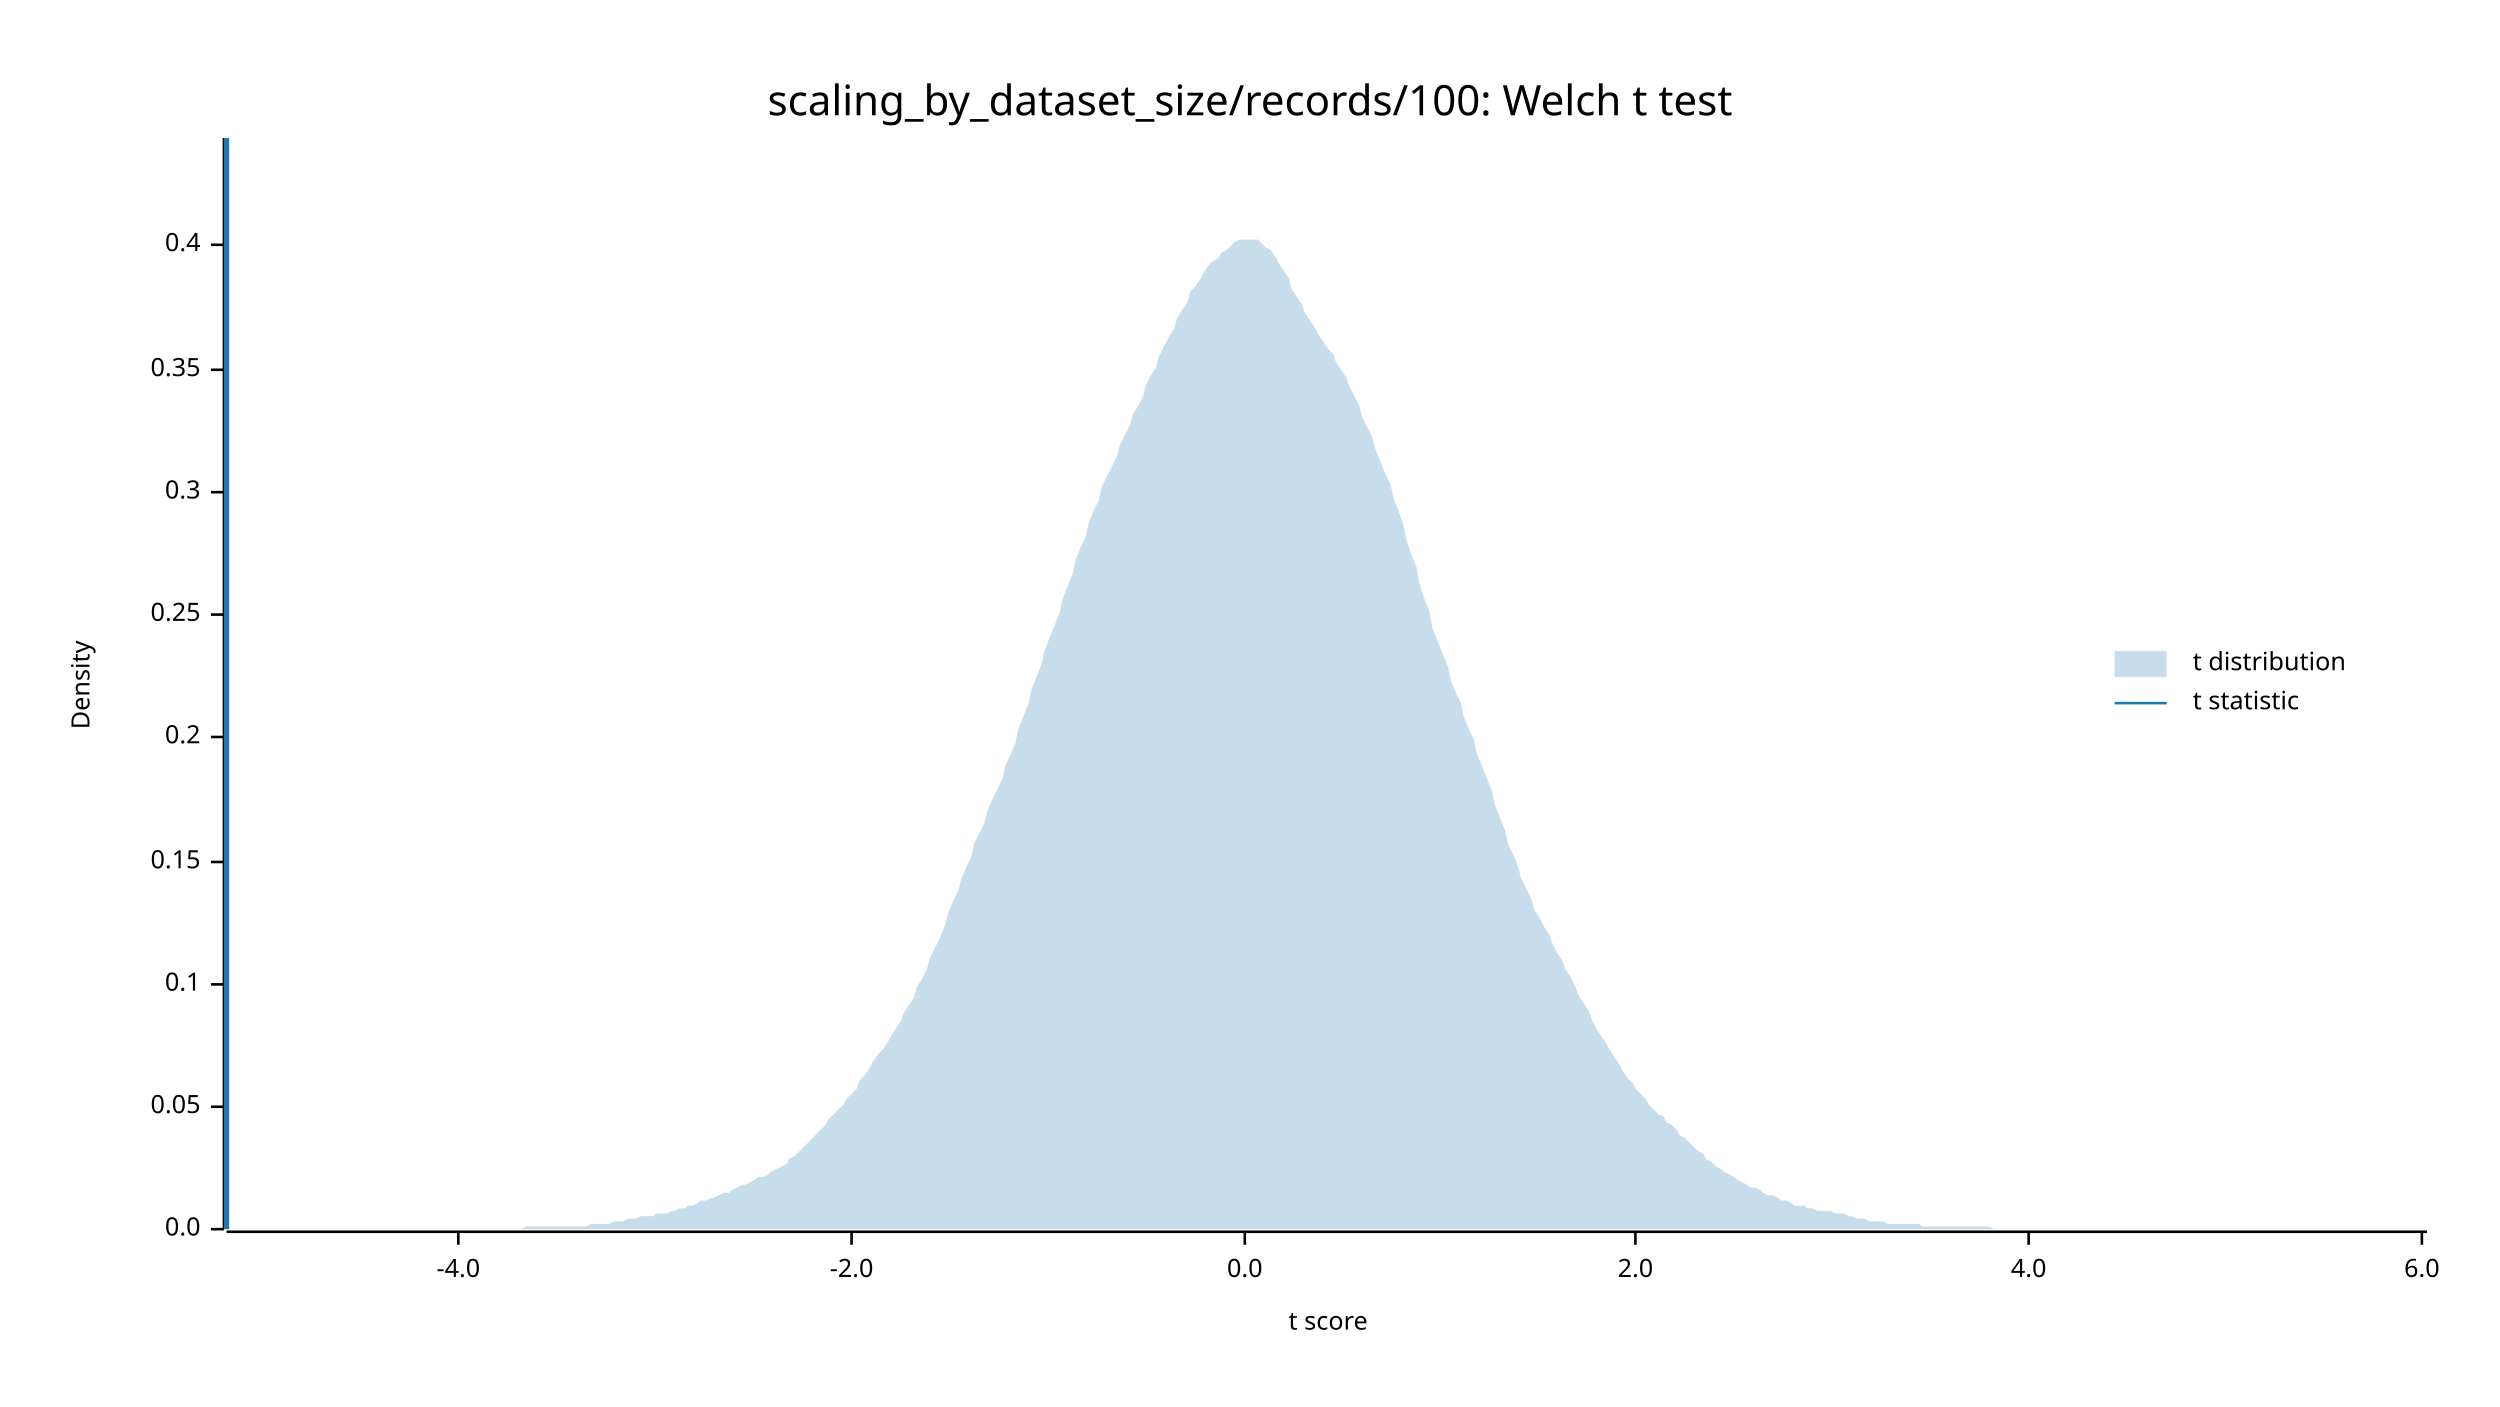
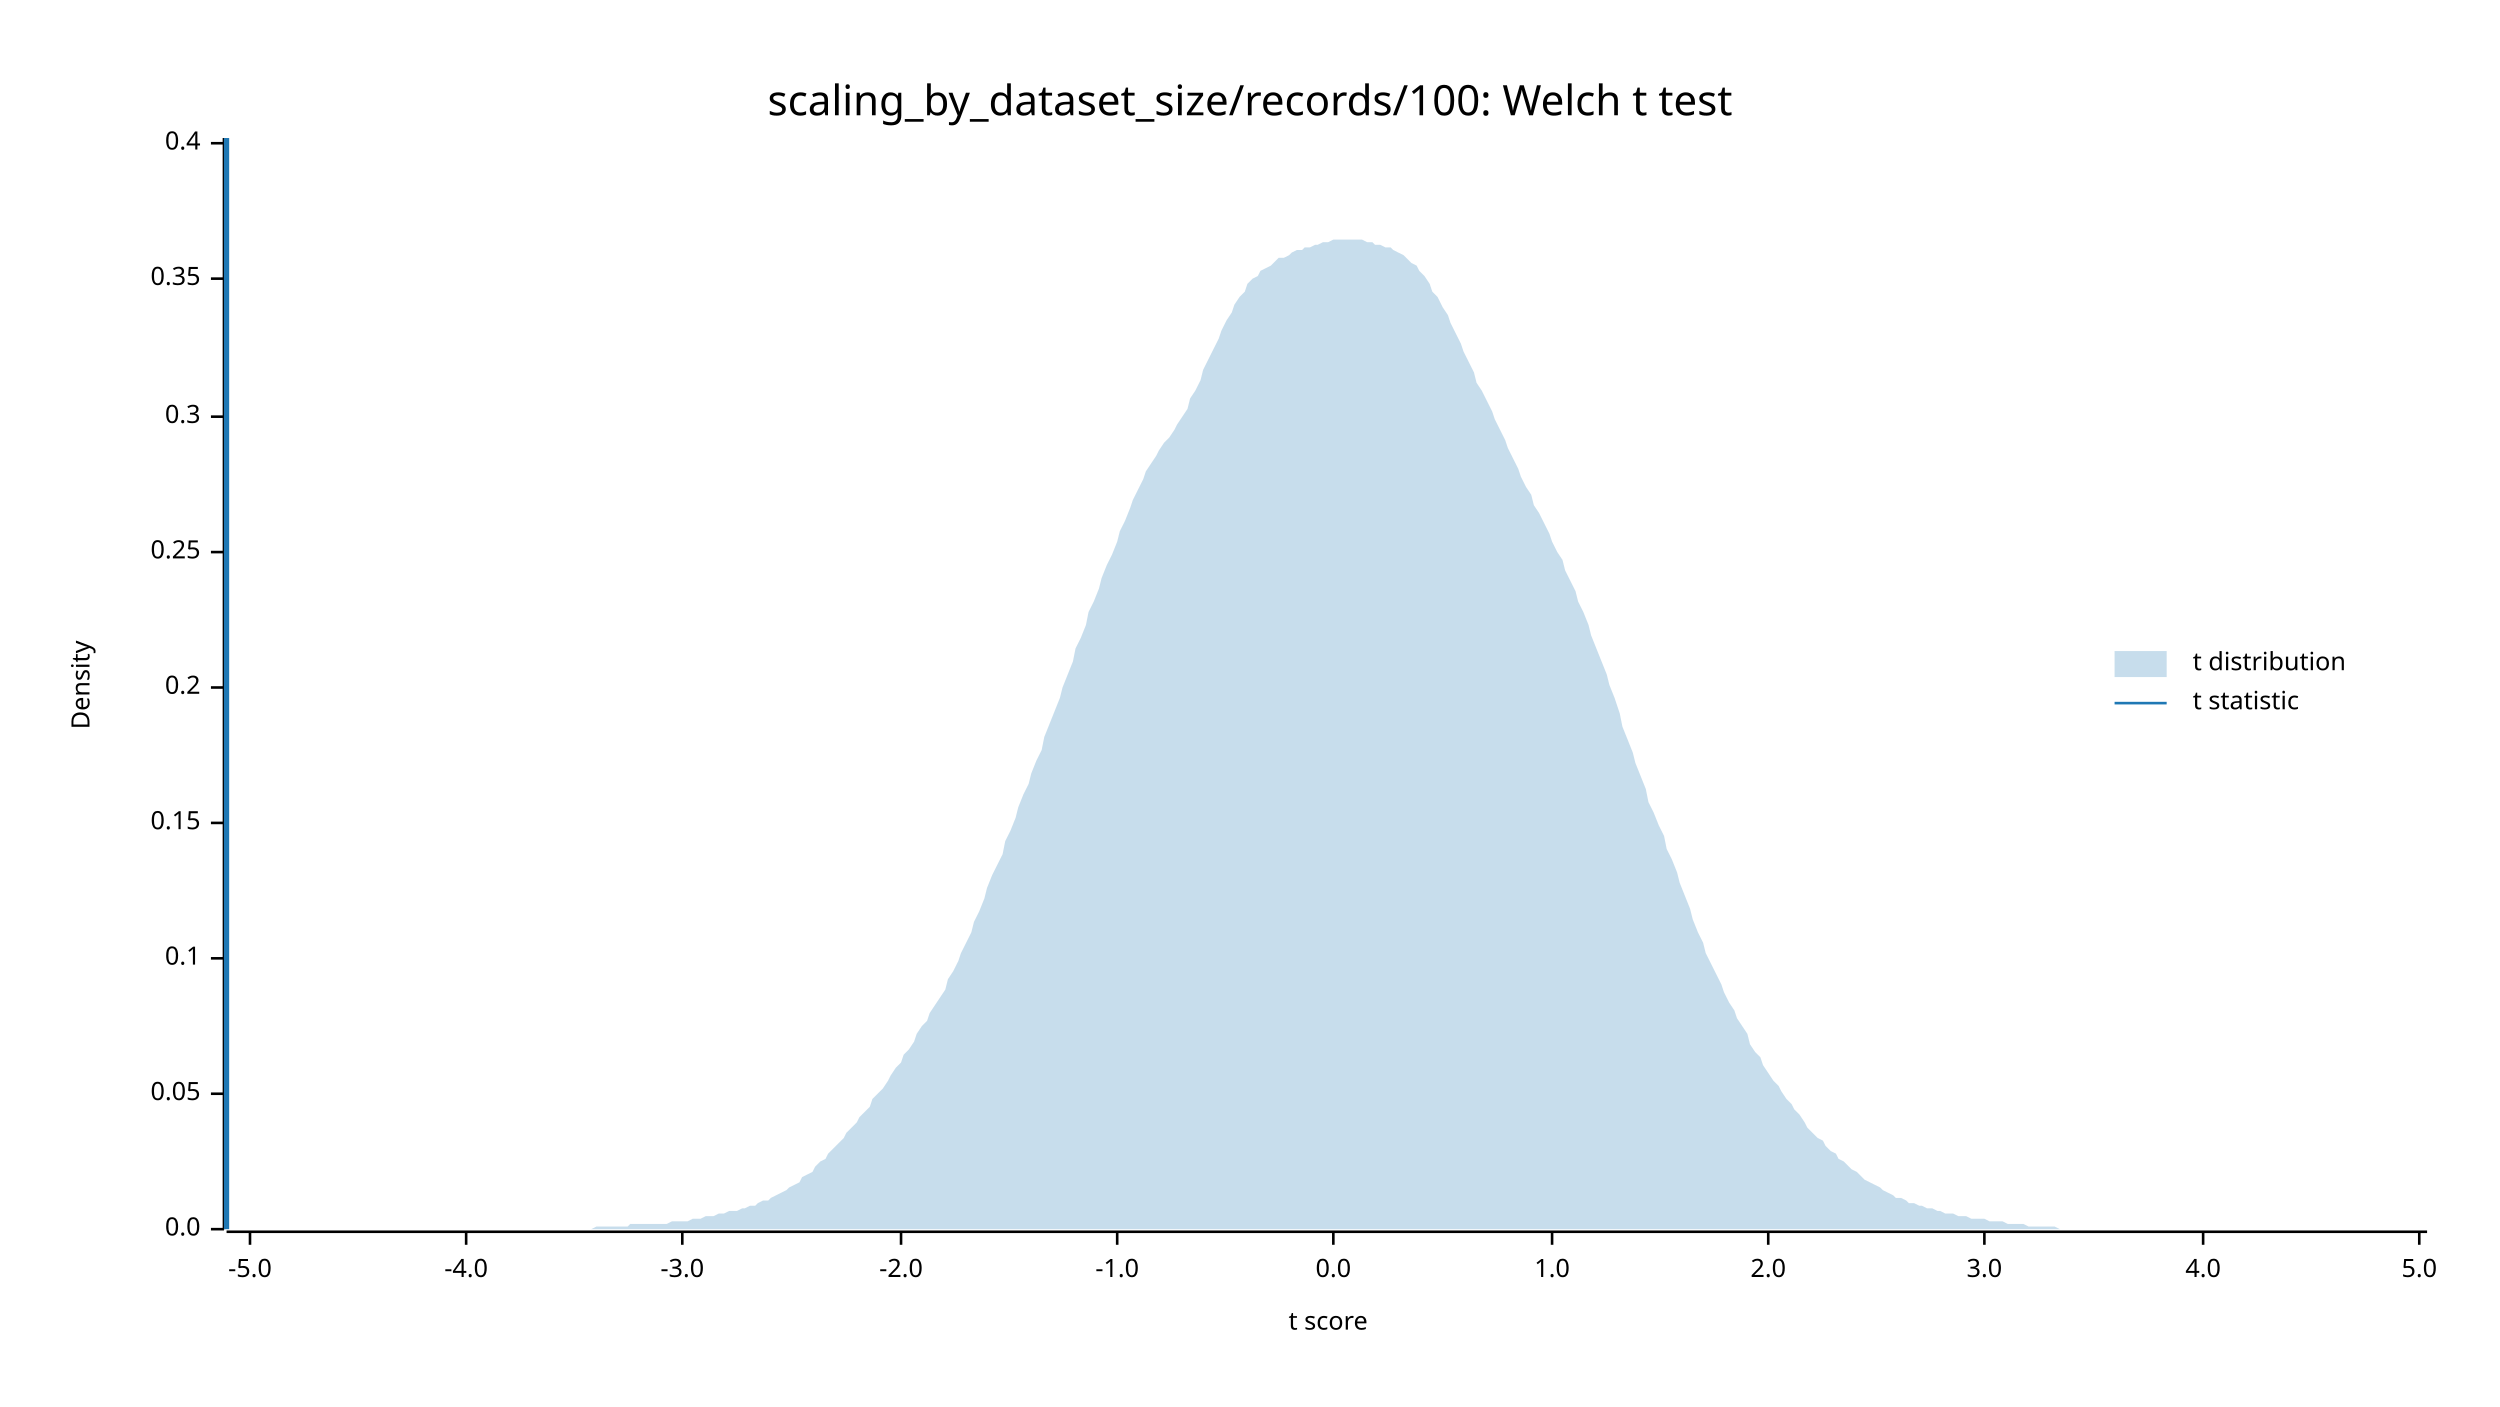
<svg xmlns="http://www.w3.org/2000/svg" width="960" height="540" viewBox="0 0 960 540">
  <text x="480" y="32" dy="0.76em" text-anchor="middle" font-family="sans-serif" font-size="16.129" opacity="1" fill="#000000">
scaling_by_dataset_size/records/100: Welch t test
</text>
  <text x="27" y="263" dy="0.76em" text-anchor="middle" font-family="sans-serif" font-size="9.677" opacity="1" fill="#000000" transform="rotate(270, 27, 263)">
Density
</text>
  <text x="510" y="513" dy="-0.5ex" text-anchor="middle" font-family="sans-serif" font-size="9.677" opacity="1" fill="#000000">
t score
</text>
  <polyline fill="none" opacity="1" stroke="#000000" stroke-width="1" points="86,53 86,472 " />
  <text x="77" y="472" dy="0.5ex" text-anchor="end" font-family="sans-serif" font-size="9.677" opacity="1" fill="#000000">
0.0
</text>
  <polyline fill="none" opacity="1" stroke="#000000" stroke-width="1" points="81,472 86,472 " />
-   <text x="77" y="425" dy="0.5ex" text-anchor="end" font-family="sans-serif" font-size="9.677" opacity="1" fill="#000000">
+   <text x="77" y="420" dy="0.5ex" text-anchor="end" font-family="sans-serif" font-size="9.677" opacity="1" fill="#000000">
0.05
</text>
-   <polyline fill="none" opacity="1" stroke="#000000" stroke-width="1" points="81,425 86,425 " />
-   <text x="77" y="378" dy="0.5ex" text-anchor="end" font-family="sans-serif" font-size="9.677" opacity="1" fill="#000000">
+   <polyline fill="none" opacity="1" stroke="#000000" stroke-width="1" points="81,420 86,420 " />
+   <text x="77" y="368" dy="0.5ex" text-anchor="end" font-family="sans-serif" font-size="9.677" opacity="1" fill="#000000">
0.1
</text>
-   <polyline fill="none" opacity="1" stroke="#000000" stroke-width="1" points="81,378 86,378 " />
-   <text x="77" y="331" dy="0.5ex" text-anchor="end" font-family="sans-serif" font-size="9.677" opacity="1" fill="#000000">
+   <polyline fill="none" opacity="1" stroke="#000000" stroke-width="1" points="81,368 86,368 " />
+   <text x="77" y="316" dy="0.5ex" text-anchor="end" font-family="sans-serif" font-size="9.677" opacity="1" fill="#000000">
0.15
</text>
-   <polyline fill="none" opacity="1" stroke="#000000" stroke-width="1" points="81,331 86,331 " />
-   <text x="77" y="283" dy="0.5ex" text-anchor="end" font-family="sans-serif" font-size="9.677" opacity="1" fill="#000000">
+   <polyline fill="none" opacity="1" stroke="#000000" stroke-width="1" points="81,316 86,316 " />
+   <text x="77" y="264" dy="0.5ex" text-anchor="end" font-family="sans-serif" font-size="9.677" opacity="1" fill="#000000">
0.2
</text>
-   <polyline fill="none" opacity="1" stroke="#000000" stroke-width="1" points="81,283 86,283 " />
-   <text x="77" y="236" dy="0.5ex" text-anchor="end" font-family="sans-serif" font-size="9.677" opacity="1" fill="#000000">
+   <polyline fill="none" opacity="1" stroke="#000000" stroke-width="1" points="81,264 86,264 " />
+   <text x="77" y="212" dy="0.5ex" text-anchor="end" font-family="sans-serif" font-size="9.677" opacity="1" fill="#000000">
0.25
</text>
-   <polyline fill="none" opacity="1" stroke="#000000" stroke-width="1" points="81,236 86,236 " />
-   <text x="77" y="189" dy="0.5ex" text-anchor="end" font-family="sans-serif" font-size="9.677" opacity="1" fill="#000000">
+   <polyline fill="none" opacity="1" stroke="#000000" stroke-width="1" points="81,212 86,212 " />
+   <text x="77" y="160" dy="0.5ex" text-anchor="end" font-family="sans-serif" font-size="9.677" opacity="1" fill="#000000">
0.3
</text>
-   <polyline fill="none" opacity="1" stroke="#000000" stroke-width="1" points="81,189 86,189 " />
-   <text x="77" y="142" dy="0.5ex" text-anchor="end" font-family="sans-serif" font-size="9.677" opacity="1" fill="#000000">
+   <polyline fill="none" opacity="1" stroke="#000000" stroke-width="1" points="81,160 86,160 " />
+   <text x="77" y="107" dy="0.5ex" text-anchor="end" font-family="sans-serif" font-size="9.677" opacity="1" fill="#000000">
0.35
</text>
-   <polyline fill="none" opacity="1" stroke="#000000" stroke-width="1" points="81,142 86,142 " />
-   <text x="77" y="94" dy="0.5ex" text-anchor="end" font-family="sans-serif" font-size="9.677" opacity="1" fill="#000000">
+   <polyline fill="none" opacity="1" stroke="#000000" stroke-width="1" points="81,107 86,107 " />
+   <text x="77" y="55" dy="0.5ex" text-anchor="end" font-family="sans-serif" font-size="9.677" opacity="1" fill="#000000">
0.4
</text>
-   <polyline fill="none" opacity="1" stroke="#000000" stroke-width="1" points="81,94 86,94 " />
+   <polyline fill="none" opacity="1" stroke="#000000" stroke-width="1" points="81,55 86,55 " />
  <polyline fill="none" opacity="1" stroke="#000000" stroke-width="1" points="87,473 932,473 " />
-   <text x="176" y="483" dy="0.76em" text-anchor="middle" font-family="sans-serif" font-size="9.677" opacity="1" fill="#000000">
+   <text x="96" y="483" dy="0.76em" text-anchor="middle" font-family="sans-serif" font-size="9.677" opacity="1" fill="#000000">
+ -5.0
+ </text>
+   <polyline fill="none" opacity="1" stroke="#000000" stroke-width="1" points="96,473 96,478 " />
+   <text x="179" y="483" dy="0.76em" text-anchor="middle" font-family="sans-serif" font-size="9.677" opacity="1" fill="#000000">
-4.0
</text>
-   <polyline fill="none" opacity="1" stroke="#000000" stroke-width="1" points="176,473 176,478 " />
-   <text x="327" y="483" dy="0.76em" text-anchor="middle" font-family="sans-serif" font-size="9.677" opacity="1" fill="#000000">
+   <polyline fill="none" opacity="1" stroke="#000000" stroke-width="1" points="179,473 179,478 " />
+   <text x="262" y="483" dy="0.76em" text-anchor="middle" font-family="sans-serif" font-size="9.677" opacity="1" fill="#000000">
+ -3.0
+ </text>
+   <polyline fill="none" opacity="1" stroke="#000000" stroke-width="1" points="262,473 262,478 " />
+   <text x="346" y="483" dy="0.76em" text-anchor="middle" font-family="sans-serif" font-size="9.677" opacity="1" fill="#000000">
-2.0
</text>
-   <polyline fill="none" opacity="1" stroke="#000000" stroke-width="1" points="327,473 327,478 " />
-   <text x="478" y="483" dy="0.76em" text-anchor="middle" font-family="sans-serif" font-size="9.677" opacity="1" fill="#000000">
+   <polyline fill="none" opacity="1" stroke="#000000" stroke-width="1" points="346,473 346,478 " />
+   <text x="429" y="483" dy="0.76em" text-anchor="middle" font-family="sans-serif" font-size="9.677" opacity="1" fill="#000000">
+ -1.0
+ </text>
+   <polyline fill="none" opacity="1" stroke="#000000" stroke-width="1" points="429,473 429,478 " />
+   <text x="512" y="483" dy="0.76em" text-anchor="middle" font-family="sans-serif" font-size="9.677" opacity="1" fill="#000000">
0.0
</text>
-   <polyline fill="none" opacity="1" stroke="#000000" stroke-width="1" points="478,473 478,478 " />
-   <text x="628" y="483" dy="0.76em" text-anchor="middle" font-family="sans-serif" font-size="9.677" opacity="1" fill="#000000">
+   <polyline fill="none" opacity="1" stroke="#000000" stroke-width="1" points="512,473 512,478 " />
+   <text x="596" y="483" dy="0.76em" text-anchor="middle" font-family="sans-serif" font-size="9.677" opacity="1" fill="#000000">
+ 1.0
+ </text>
+   <polyline fill="none" opacity="1" stroke="#000000" stroke-width="1" points="596,473 596,478 " />
+   <text x="679" y="483" dy="0.76em" text-anchor="middle" font-family="sans-serif" font-size="9.677" opacity="1" fill="#000000">
2.0
</text>
-   <polyline fill="none" opacity="1" stroke="#000000" stroke-width="1" points="628,473 628,478 " />
-   <text x="779" y="483" dy="0.76em" text-anchor="middle" font-family="sans-serif" font-size="9.677" opacity="1" fill="#000000">
+   <polyline fill="none" opacity="1" stroke="#000000" stroke-width="1" points="679,473 679,478 " />
+   <text x="762" y="483" dy="0.76em" text-anchor="middle" font-family="sans-serif" font-size="9.677" opacity="1" fill="#000000">
+ 3.0
+ </text>
+   <polyline fill="none" opacity="1" stroke="#000000" stroke-width="1" points="762,473 762,478 " />
+   <text x="846" y="483" dy="0.76em" text-anchor="middle" font-family="sans-serif" font-size="9.677" opacity="1" fill="#000000">
4.0
</text>
-   <polyline fill="none" opacity="1" stroke="#000000" stroke-width="1" points="779,473 779,478 " />
-   <text x="930" y="483" dy="0.76em" text-anchor="middle" font-family="sans-serif" font-size="9.677" opacity="1" fill="#000000">
- 6.0
+   <polyline fill="none" opacity="1" stroke="#000000" stroke-width="1" points="846,473 846,478 " />
+   <text x="929" y="483" dy="0.76em" text-anchor="middle" font-family="sans-serif" font-size="9.677" opacity="1" fill="#000000">
+ 5.0
</text>
-   <polyline fill="none" opacity="1" stroke="#000000" stroke-width="1" points="930,473 930,478 " />
-   <polygon opacity="0.25" fill="#1F78B4" points="87,472 88,472 90,472 92,472 93,472 95,472 97,472 98,472 100,472 102,472 103,472 105,472 107,472 109,472 110,472 112,472 114,472 115,472 117,472 119,472 120,472 122,472 124,472 125,472 127,472 129,472 131,472 132,472 134,472 136,472 137,472 139,472 141,472 142,472 144,472 146,472 147,472 149,472 151,472 153,472 154,472 156,472 158,472 159,472 161,472 163,472 164,472 166,472 168,472 169,472 171,472 173,472 175,472 176,472 178,472 180,472 181,472 183,472 185,472 186,472 188,472 190,472 191,472 193,472 195,472 197,472 198,472 200,472 202,471 203,471 205,471 207,471 208,471 210,471 212,471 214,471 215,471 217,471 219,471 220,471 222,471 224,471 225,471 227,470 229,470 230,470 232,470 234,470 236,469 237,469 239,469 241,468 242,468 244,468 246,467 247,467 249,467 251,467 252,466 254,466 256,466 258,465 259,465 261,464 263,464 264,463 266,463 268,462 269,461 271,461 273,460 274,460 276,459 278,458 280,458 281,457 283,456 285,455 286,455 288,454 290,453 291,452 293,452 295,451 296,450 298,449 300,448 302,447 303,445 305,444 307,442 308,441 310,439 312,437 313,436 315,434 317,432 318,430 320,428 322,426 324,424 325,422 327,420 329,418 330,415 332,413 334,410 335,408 337,405 339,403 341,400 342,398 344,395 346,392 347,389 349,386 351,383 352,379 354,376 356,372 357,368 359,364 361,360 363,355 364,351 366,346 368,342 369,338 371,333 373,329 374,324 376,320 378,316 379,312 381,307 383,303 385,299 386,294 388,290 390,285 391,280 393,275 395,270 396,265 398,260 400,255 401,250 403,245 405,240 407,235 408,230 410,225 412,220 413,215 415,210 417,206 418,201 420,196 422,192 423,187 425,183 427,179 429,175 430,171 432,167 434,163 435,159 437,156 439,152 440,148 442,144 444,141 445,137 447,133 449,129 451,126 452,122 454,119 456,116 457,112 459,110 461,107 462,105 464,102 466,100 468,99 469,97 471,96 473,94 474,93 476,92 478,92 479,92 481,92 483,92 484,93 486,95 488,96 490,99 491,101 493,104 495,107 496,111 498,114 500,117 501,120 503,123 505,126 506,128 508,131 510,134 512,136 513,139 515,142 517,145 518,148 520,152 522,156 523,160 525,164 527,168 528,172 530,177 532,182 534,186 535,191 537,196 539,202 540,207 542,213 544,218 545,224 547,230 549,235 550,241 552,246 554,251 556,256 557,261 559,266 561,270 562,275 564,280 566,284 567,289 569,294 571,299 573,304 574,309 576,314 578,319 579,324 581,328 583,333 584,337 586,341 588,345 589,349 591,352 593,356 595,359 596,362 598,366 600,369 601,372 603,375 605,379 606,382 608,385 610,388 611,391 613,395 615,398 617,401 618,403 620,406 622,409 623,411 625,414 627,416 628,418 630,420 632,422 633,424 635,426 637,428 639,429 640,431 642,432 644,434 645,436 647,437 649,439 650,440 652,442 654,443 655,445 657,446 659,448 661,449 662,450 664,451 666,452 667,453 669,454 671,455 672,456 674,456 676,457 677,458 679,459 681,459 683,460 684,461 686,461 688,462 689,463 691,463 693,463 694,464 696,464 698,465 700,465 701,465 703,465 705,466 706,466 708,466 710,467 711,467 713,468 715,468 716,468 718,469 720,469 722,469 723,469 725,470 727,470 728,470 730,470 732,470 733,470 735,470 737,470 738,471 740,471 742,471 744,471 745,471 747,471 749,471 750,471 752,471 754,471 755,471 757,471 759,471 760,471 762,471 764,471 766,472 767,472 769,472 771,472 772,472 774,472 776,472 777,472 779,472 781,472 782,472 784,472 786,472 788,472 789,472 791,472 793,472 794,472 796,472 798,472 799,472 801,472 803,472 804,472 806,472 808,472 810,472 811,472 813,472 815,472 816,472 818,472 820,472 821,472 823,472 825,472 827,472 828,472 830,472 832,472 833,472 835,472 837,472 838,472 840,472 842,472 843,472 845,472 847,472 849,472 850,472 852,472 854,472 855,472 857,472 859,472 860,472 862,472 864,472 865,472 867,472 869,472 871,472 872,472 874,472 876,472 877,472 879,472 881,472 882,472 884,472 886,472 887,472 889,472 891,472 893,472 894,472 896,472 898,472 899,472 901,472 903,472 904,472 906,472 908,472 909,472 911,472 913,472 915,472 916,472 918,472 920,472 921,472 923,472 925,472 926,472 928,472 930,472 932,472 932,472 87,472 " />
+   <polyline fill="none" opacity="1" stroke="#000000" stroke-width="1" points="929,473 929,478 " />
+   <polygon opacity="0.25" fill="#1F78B4" points="87,472 88,472 90,472 92,472 93,472 95,472 97,472 98,472 100,472 102,472 103,472 105,472 107,472 109,472 110,472 112,472 114,472 115,472 117,472 119,472 120,472 122,472 124,472 125,472 127,472 129,472 131,472 132,472 134,472 136,472 137,472 139,472 141,472 142,472 144,472 146,472 147,472 149,472 151,472 153,472 154,472 156,472 158,472 159,472 161,472 163,472 164,472 166,472 168,472 169,472 171,472 173,472 175,472 176,472 178,472 180,472 181,472 183,472 185,472 186,472 188,472 190,472 191,472 193,472 195,472 197,472 198,472 200,472 202,472 203,472 205,472 207,472 208,472 210,472 212,472 214,472 215,472 217,472 219,472 220,472 222,472 224,472 225,472 227,472 229,471 230,471 232,471 234,471 236,471 237,471 239,471 241,471 242,470 244,470 246,470 247,470 249,470 251,470 252,470 254,470 256,470 258,469 259,469 261,469 263,469 264,469 266,468 268,468 269,468 271,467 273,467 274,467 276,466 278,466 280,465 281,465 283,465 285,464 286,464 288,463 290,463 291,462 293,461 295,461 296,460 298,459 300,458 302,457 303,456 305,455 307,454 308,452 310,451 312,450 313,448 315,446 317,445 318,443 320,441 322,439 324,437 325,435 327,433 329,431 330,429 332,427 334,425 335,422 337,420 339,418 341,415 342,413 344,410 346,408 347,405 349,403 351,400 352,397 354,394 356,392 357,389 359,386 361,383 363,380 364,376 366,373 368,369 369,366 371,362 373,358 374,354 376,350 378,345 379,341 381,336 383,332 385,328 386,323 388,319 390,314 391,310 393,305 395,301 396,297 398,292 400,288 401,283 403,278 405,273 407,268 408,264 410,259 412,254 413,249 415,245 417,240 418,235 420,231 422,226 423,222 425,217 427,213 429,208 430,204 432,200 434,195 435,192 437,188 439,184 440,181 442,178 444,175 445,173 447,170 449,168 451,165 452,163 454,160 456,157 457,153 459,150 461,146 462,142 464,138 466,134 468,130 469,127 471,123 473,120 474,117 476,114 478,112 479,109 481,107 483,106 484,104 486,103 488,102 490,100 491,99 493,99 495,98 496,97 498,96 500,96 501,95 503,95 505,94 506,94 508,93 510,93 512,92 513,92 515,92 517,92 518,92 520,92 522,92 523,92 525,93 527,93 528,94 530,94 532,95 534,95 535,96 537,97 539,98 540,99 542,101 544,102 545,104 547,106 549,109 550,112 552,114 554,118 556,121 557,124 559,128 561,132 562,135 564,139 566,143 567,147 569,150 571,154 573,158 574,161 576,165 578,169 579,172 581,176 583,180 584,183 586,187 588,190 589,194 591,197 593,201 595,205 596,208 598,212 600,215 601,219 603,223 605,227 606,231 608,235 610,240 611,244 613,249 615,254 617,259 618,263 620,268 622,274 623,279 625,284 627,289 628,293 630,298 632,303 633,308 635,312 637,317 639,321 640,326 642,330 644,335 645,339 647,344 649,349 650,353 652,358 654,362 655,366 657,370 659,374 661,378 662,381 664,385 666,388 667,391 669,394 671,397 672,401 674,404 676,406 677,409 679,412 681,415 683,417 684,419 686,422 688,424 689,426 691,428 693,431 694,433 696,435 698,437 700,438 701,440 703,442 705,443 706,445 708,446 710,448 711,449 713,450 715,452 716,453 718,454 720,455 722,456 723,457 725,458 727,459 728,460 730,460 732,461 733,462 735,462 737,463 738,463 740,464 742,464 744,465 745,465 747,466 749,466 750,466 752,467 754,467 755,467 757,468 759,468 760,468 762,468 764,469 766,469 767,469 769,469 771,470 772,470 774,470 776,470 777,470 779,471 781,471 782,471 784,471 786,471 788,471 789,471 791,472 793,472 794,472 796,472 798,472 799,472 801,472 803,472 804,472 806,472 808,472 810,472 811,472 813,472 815,472 816,472 818,472 820,472 821,472 823,472 825,472 827,472 828,472 830,472 832,472 833,472 835,472 837,472 838,472 840,472 842,472 843,472 845,472 847,472 849,472 850,472 852,472 854,472 855,472 857,472 859,472 860,472 862,472 864,472 865,472 867,472 869,472 871,472 872,472 874,472 876,472 877,472 879,472 881,472 882,472 884,472 886,472 887,472 889,472 891,472 893,472 894,472 896,472 898,472 899,472 901,472 903,472 904,472 906,472 908,472 909,472 911,472 913,472 915,472 916,472 918,472 920,472 921,472 923,472 925,472 926,472 928,472 930,472 932,472 932,472 87,472 " />
  <polyline fill="none" opacity="1" stroke="#1F78B4" stroke-width="2" points="87,472 87,53 " />
  <text x="842" y="250" dy="0.76em" text-anchor="start" font-family="sans-serif" font-size="9.677" opacity="1" fill="#000000">
t distribution
</text>
  <text x="842" y="265" dy="0.76em" text-anchor="start" font-family="sans-serif" font-size="9.677" opacity="1" fill="#000000">
t statistic
</text>
  <rect x="812" y="250" width="20" height="10" opacity="0.25" fill="#1F78B4" stroke="none" />
  <polyline fill="none" opacity="1" stroke="#1F78B4" stroke-width="1" points="812,270 832,270 " />
</svg>
